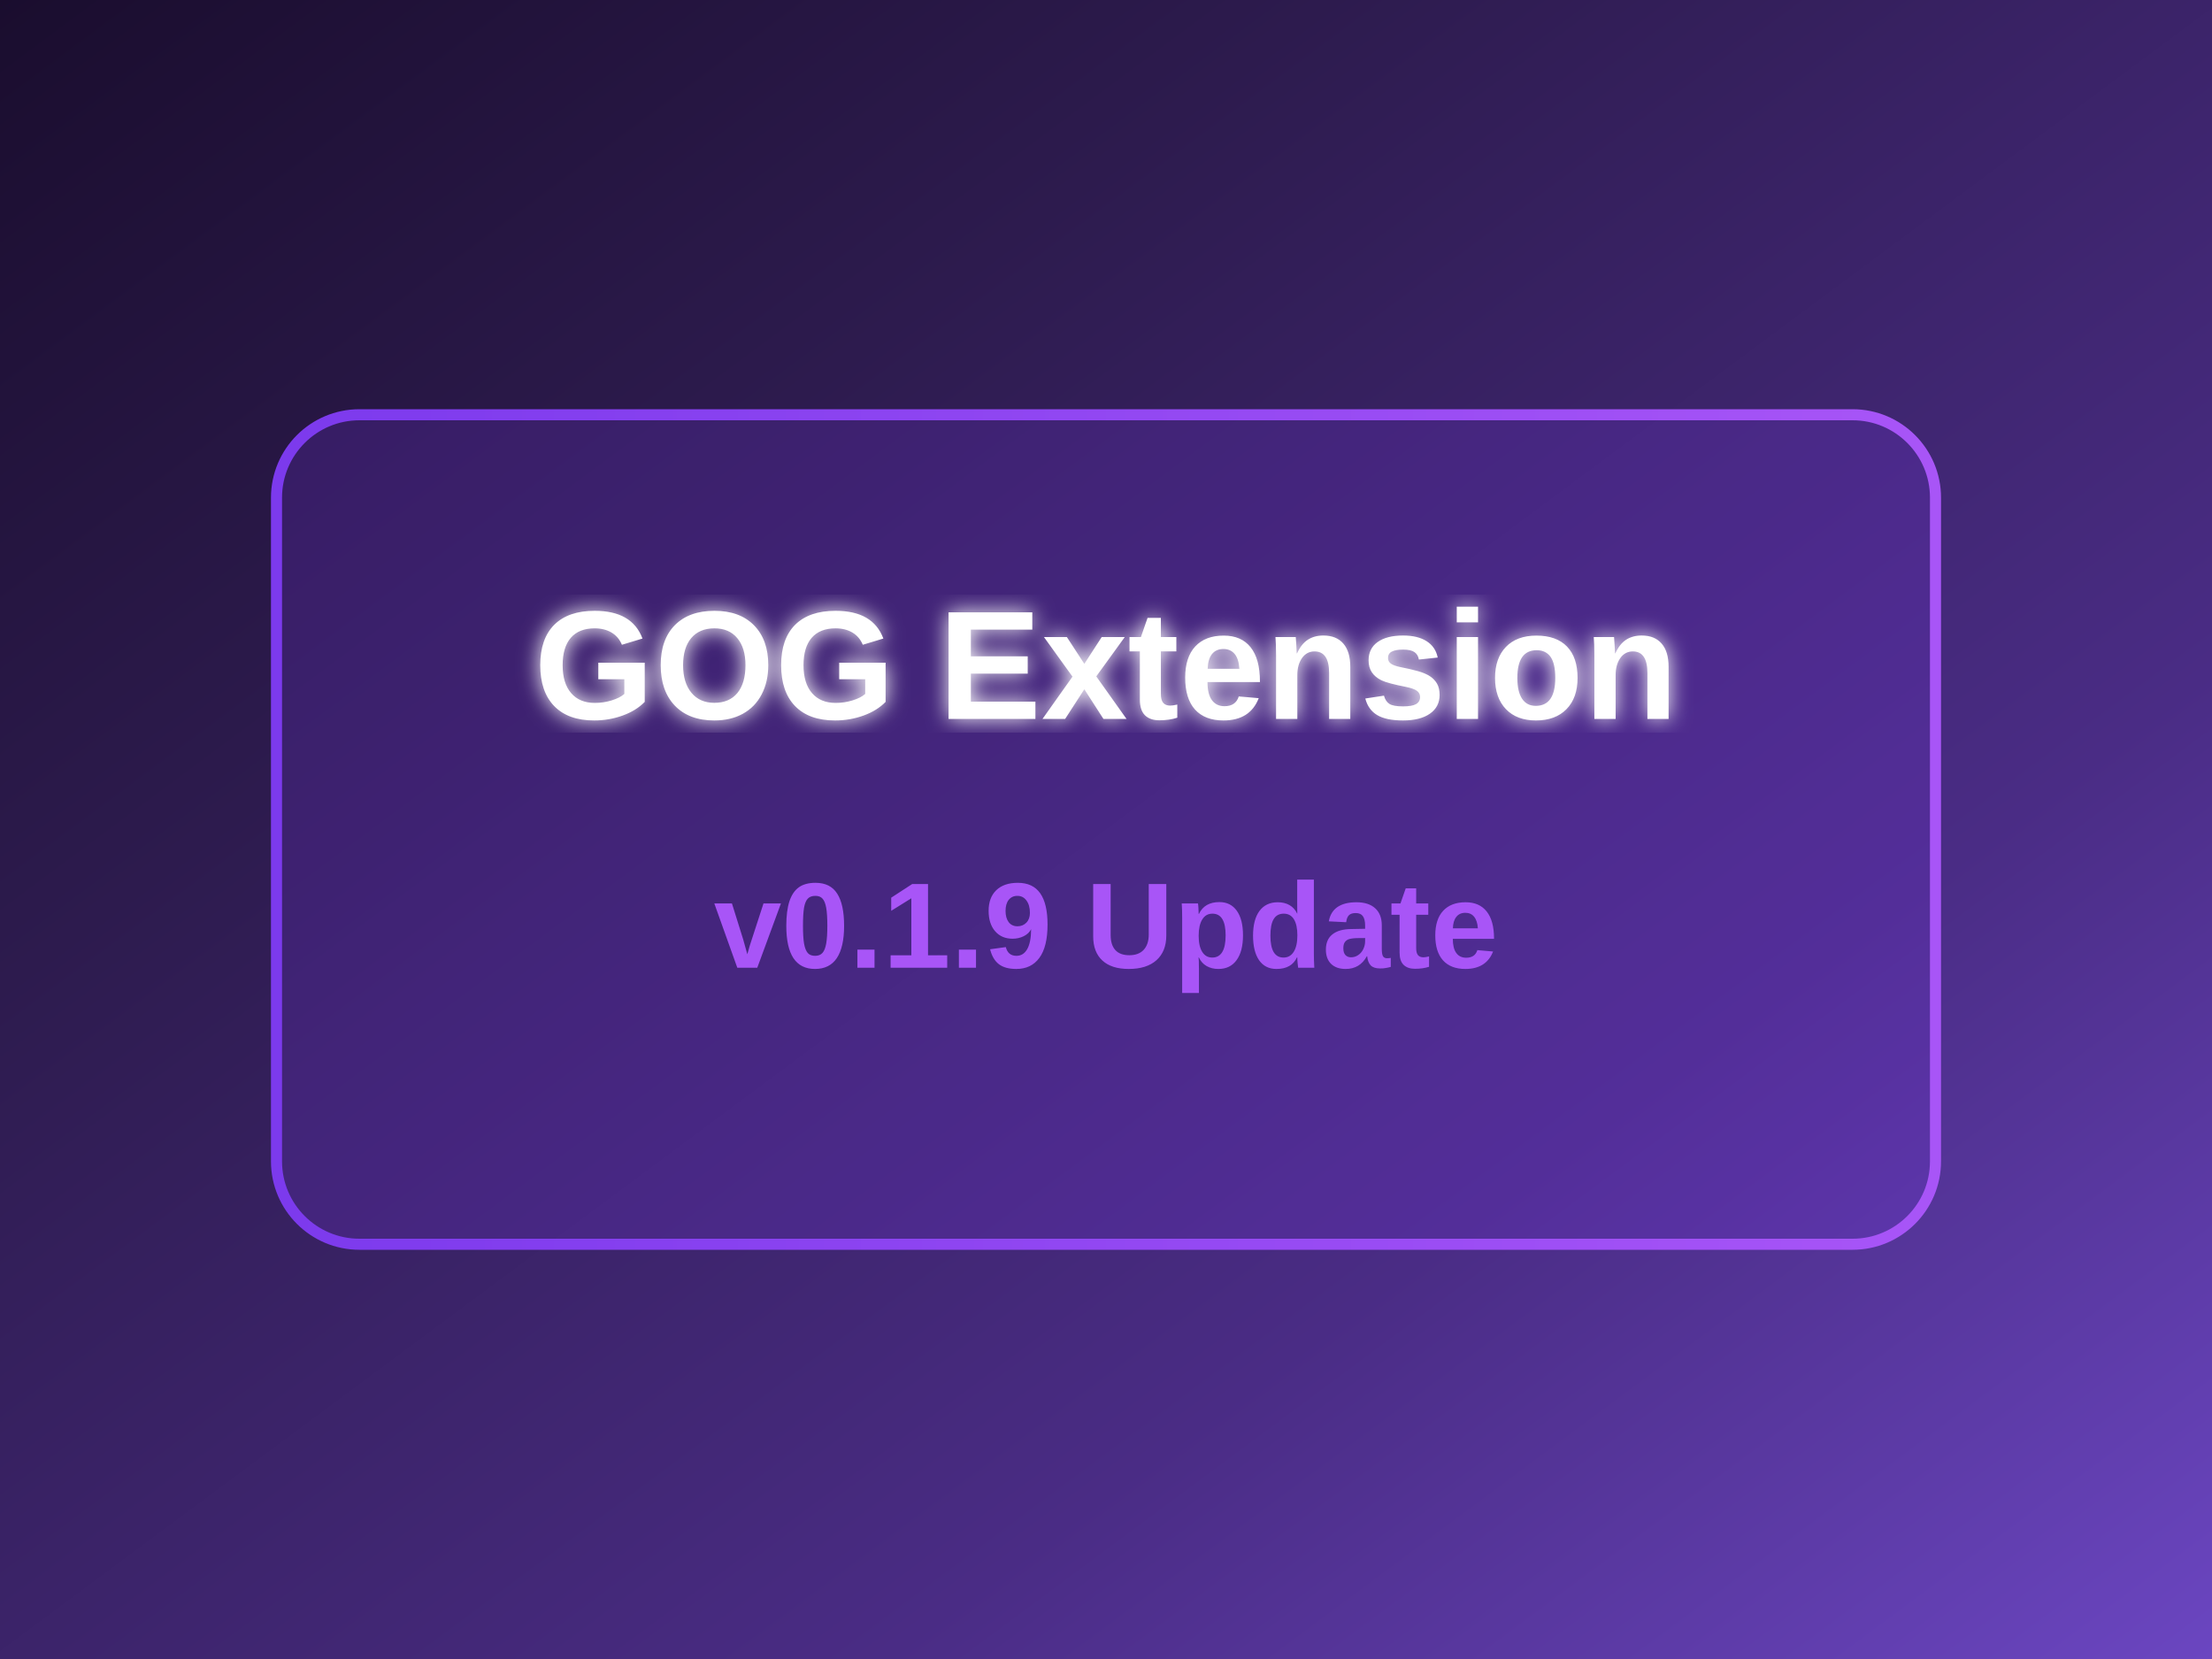
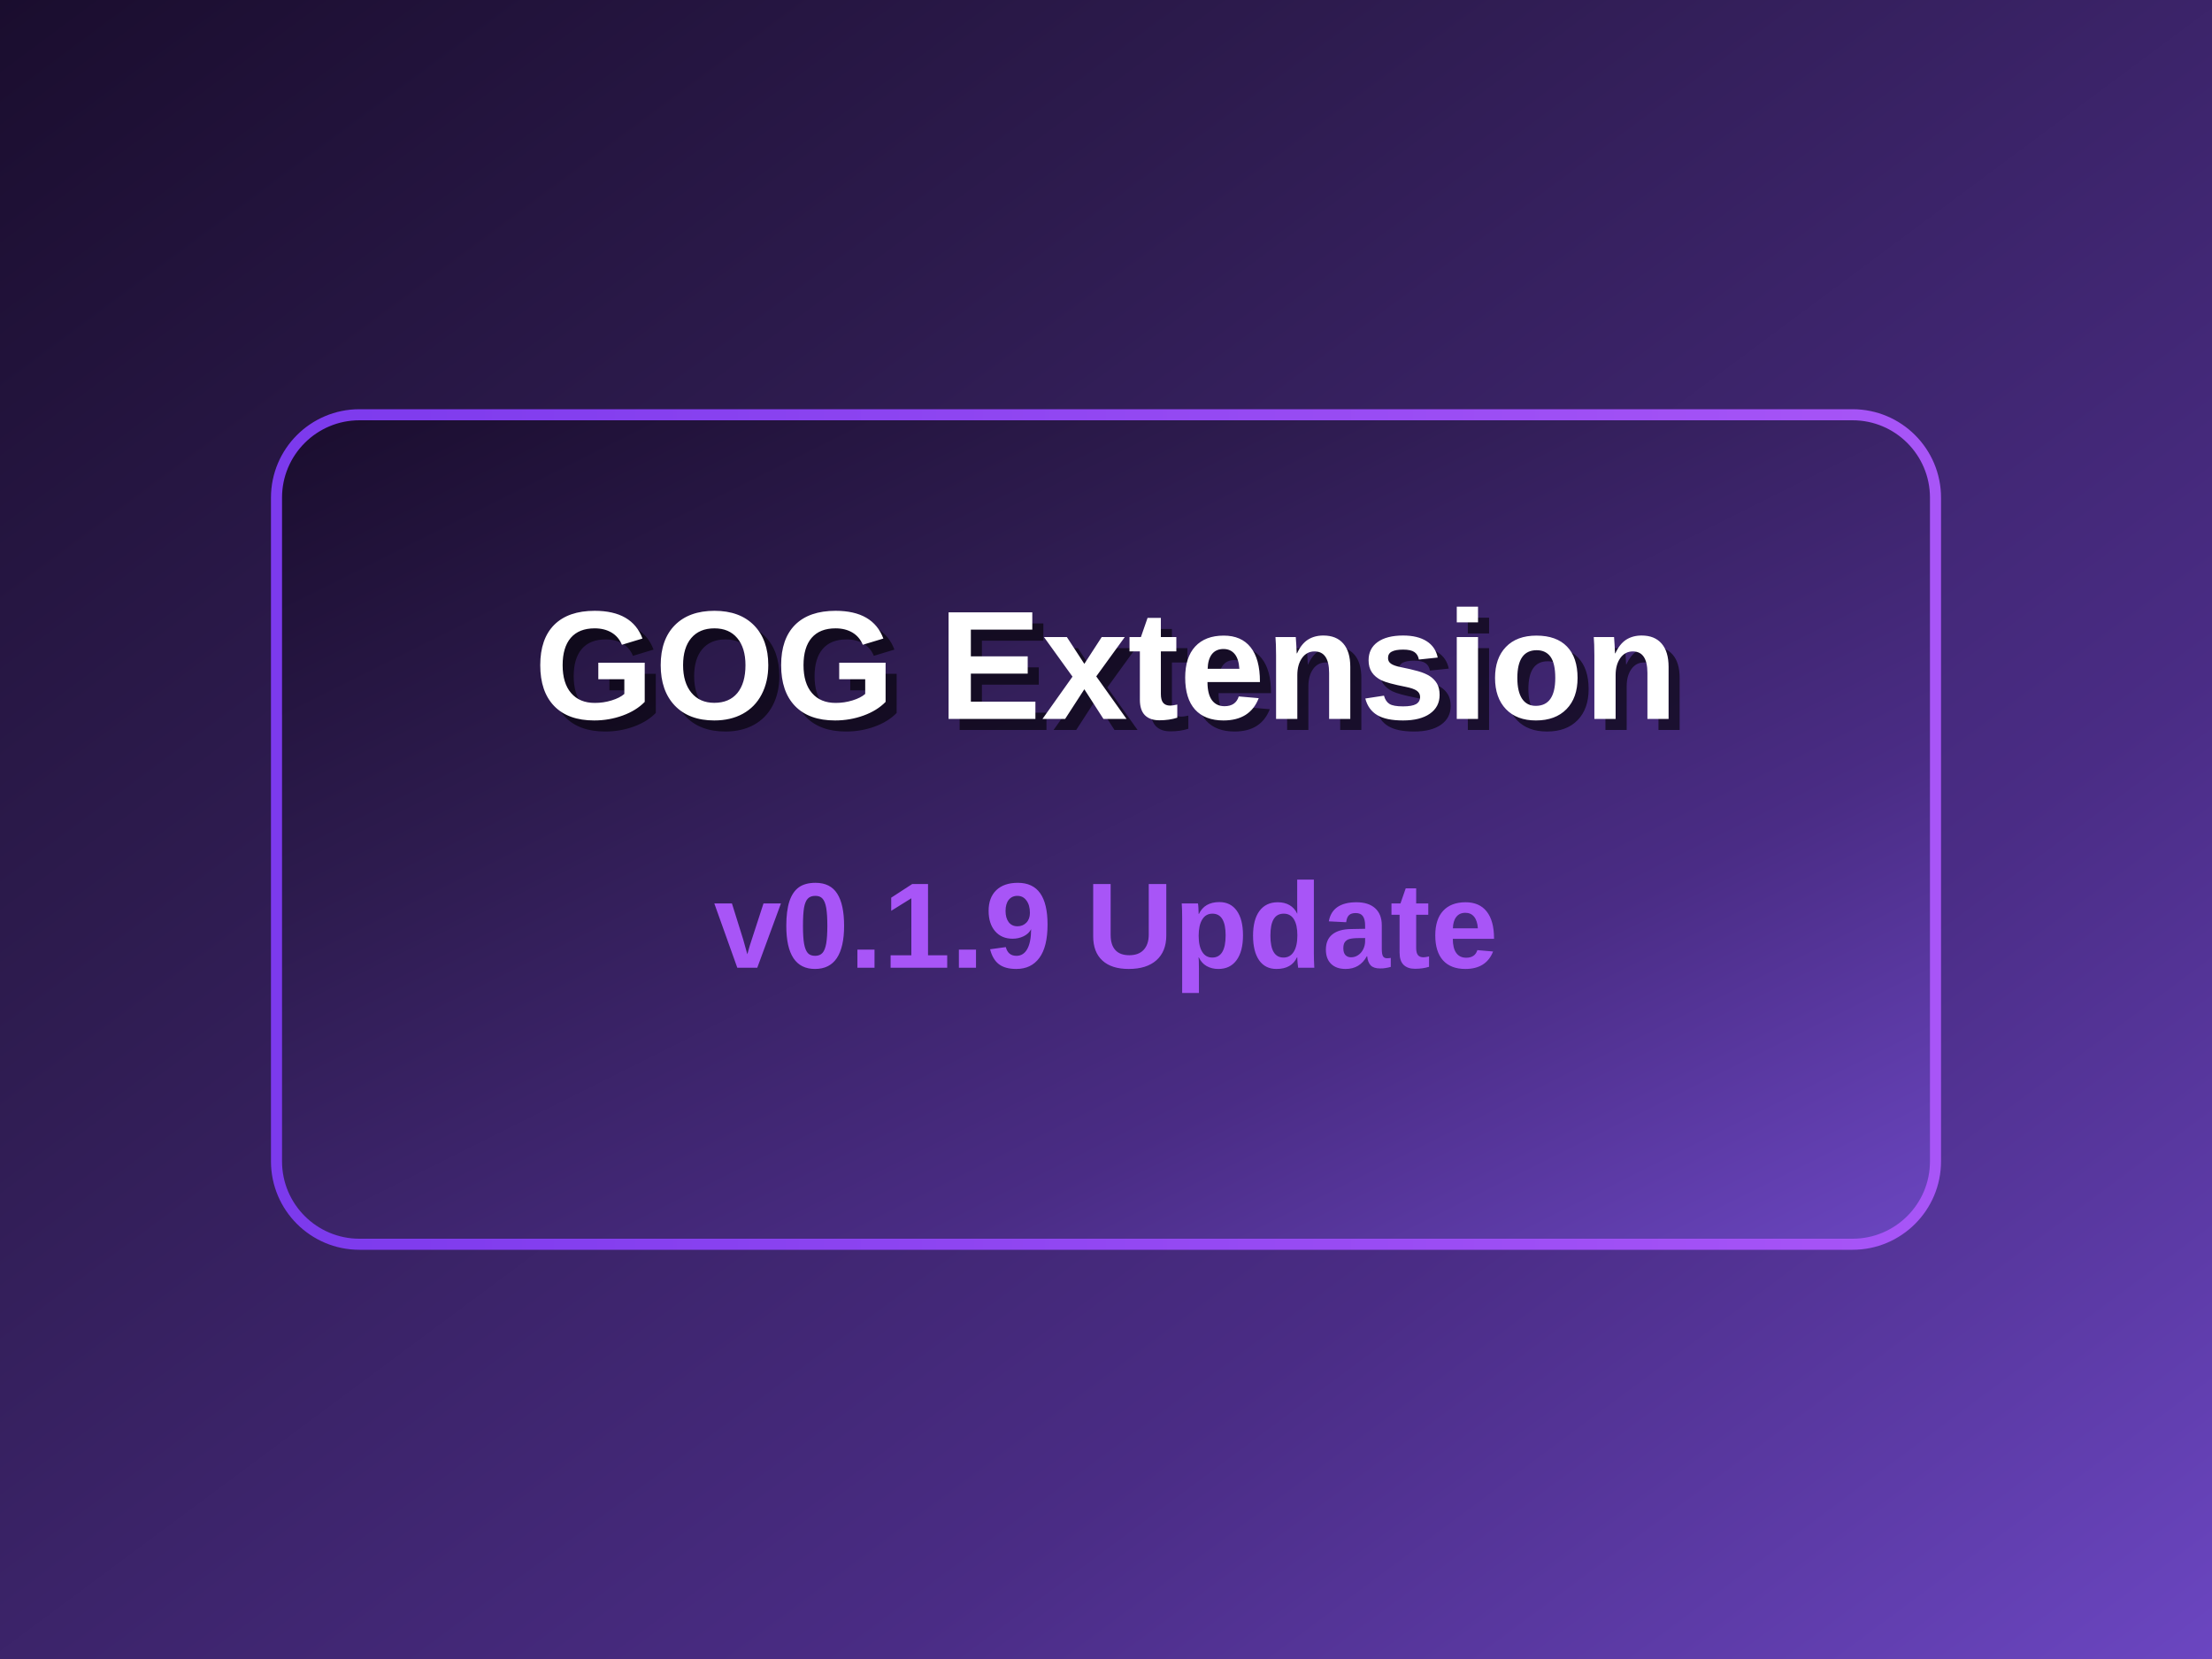
<svg xmlns="http://www.w3.org/2000/svg" width="400" height="300">
  <defs>
    <linearGradient id="bgGradient" x1="0%" y1="0%" x2="100%" y2="100%">
      <stop offset="0%" style="stop-color:#1a0d2e;stop-opacity:1" />
      <stop offset="30%" style="stop-color:#2d1b4e;stop-opacity:1" />
      <stop offset="70%" style="stop-color:#4a2c85;stop-opacity:1" />
      <stop offset="100%" style="stop-color:#6b46c1;stop-opacity:1" />
    </linearGradient>
    <linearGradient id="accentGradient" x1="0%" y1="0%" x2="100%" y2="0%">
      <stop offset="0%" style="stop-color:#7c3aed;stop-opacity:1" />
      <stop offset="100%" style="stop-color:#a855f7;stop-opacity:1" />
    </linearGradient>
-     <filter id="glow">
-       <feGaussianBlur stdDeviation="2" result="coloredBlur" />
-       <feMerge>
-         <feMergeNode in="coloredBlur" />
-         <feMergeNode in="SourceGraphic" />
-       </feMerge>
+     <filter id="dropShadow">
+       <feDropShadow dx="1" dy="2" stdDeviation="2" flood-color="#000000" flood-opacity="0.8" />
    </filter>
  </defs>
  <rect width="400" height="300" fill="url(#bgGradient)" />
-   <rect x="50" y="75" width="300" height="150" rx="15" ry="15" fill="rgba(124, 58, 237, 0.2)" stroke="url(#accentGradient)" stroke-width="2" />
-   <text x="200" y="130" font-family="Arial, sans-serif" font-size="28" font-weight="bold" text-anchor="middle" fill="#ffffff" filter="url(#glow)">
+   <rect x="50" y="75" width="300" height="150" rx="15" ry="15" fill="url(#bgGradient)" stroke="url(#accentGradient)" stroke-width="2" />
+   <text x="202" y="132" font-family="Arial, sans-serif" font-size="28" font-weight="bold" text-anchor="middle" fill="#000000" opacity="0.6">
+     GOG Extension
+   </text>
+   <text x="200" y="130" font-family="Arial, sans-serif" font-size="28" font-weight="bold" text-anchor="middle" fill="#ffffff">
    GOG Extension
  </text>
  <text x="200" y="175" font-family="Arial, sans-serif" font-size="22" font-weight="bold" text-anchor="middle" fill="#a855f7">
    v0.1.9 Update
  </text>
</svg>
